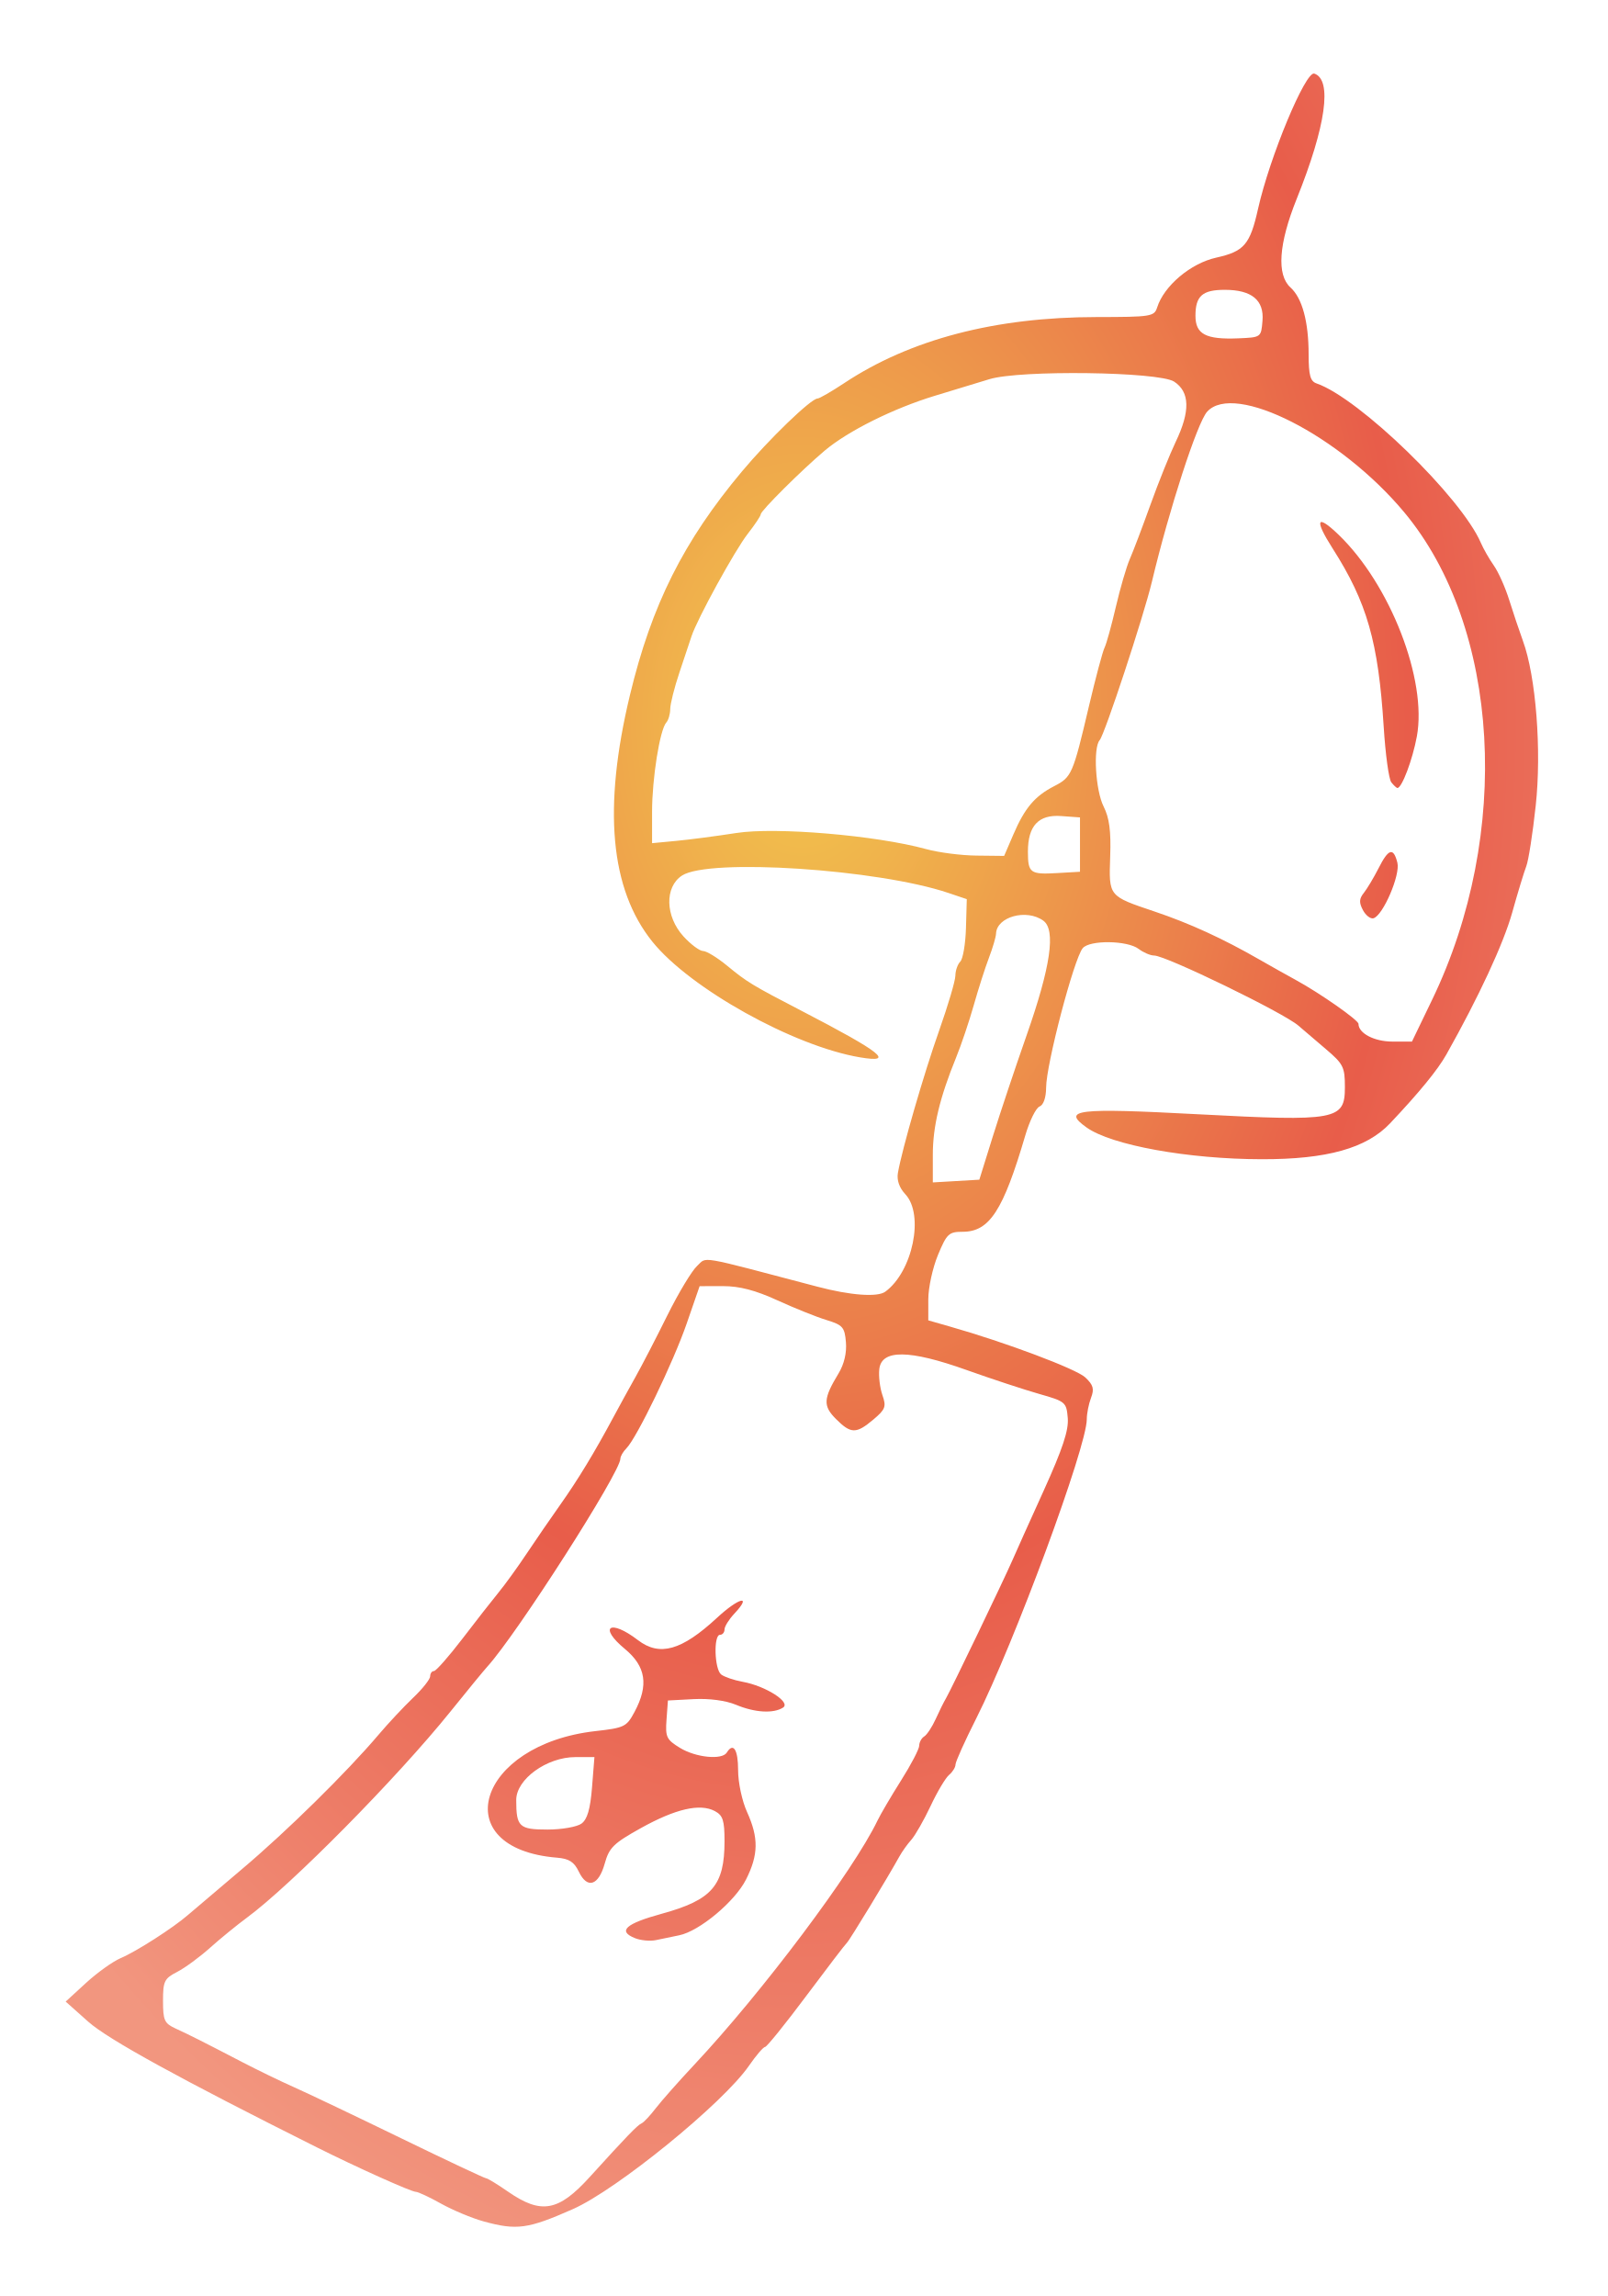
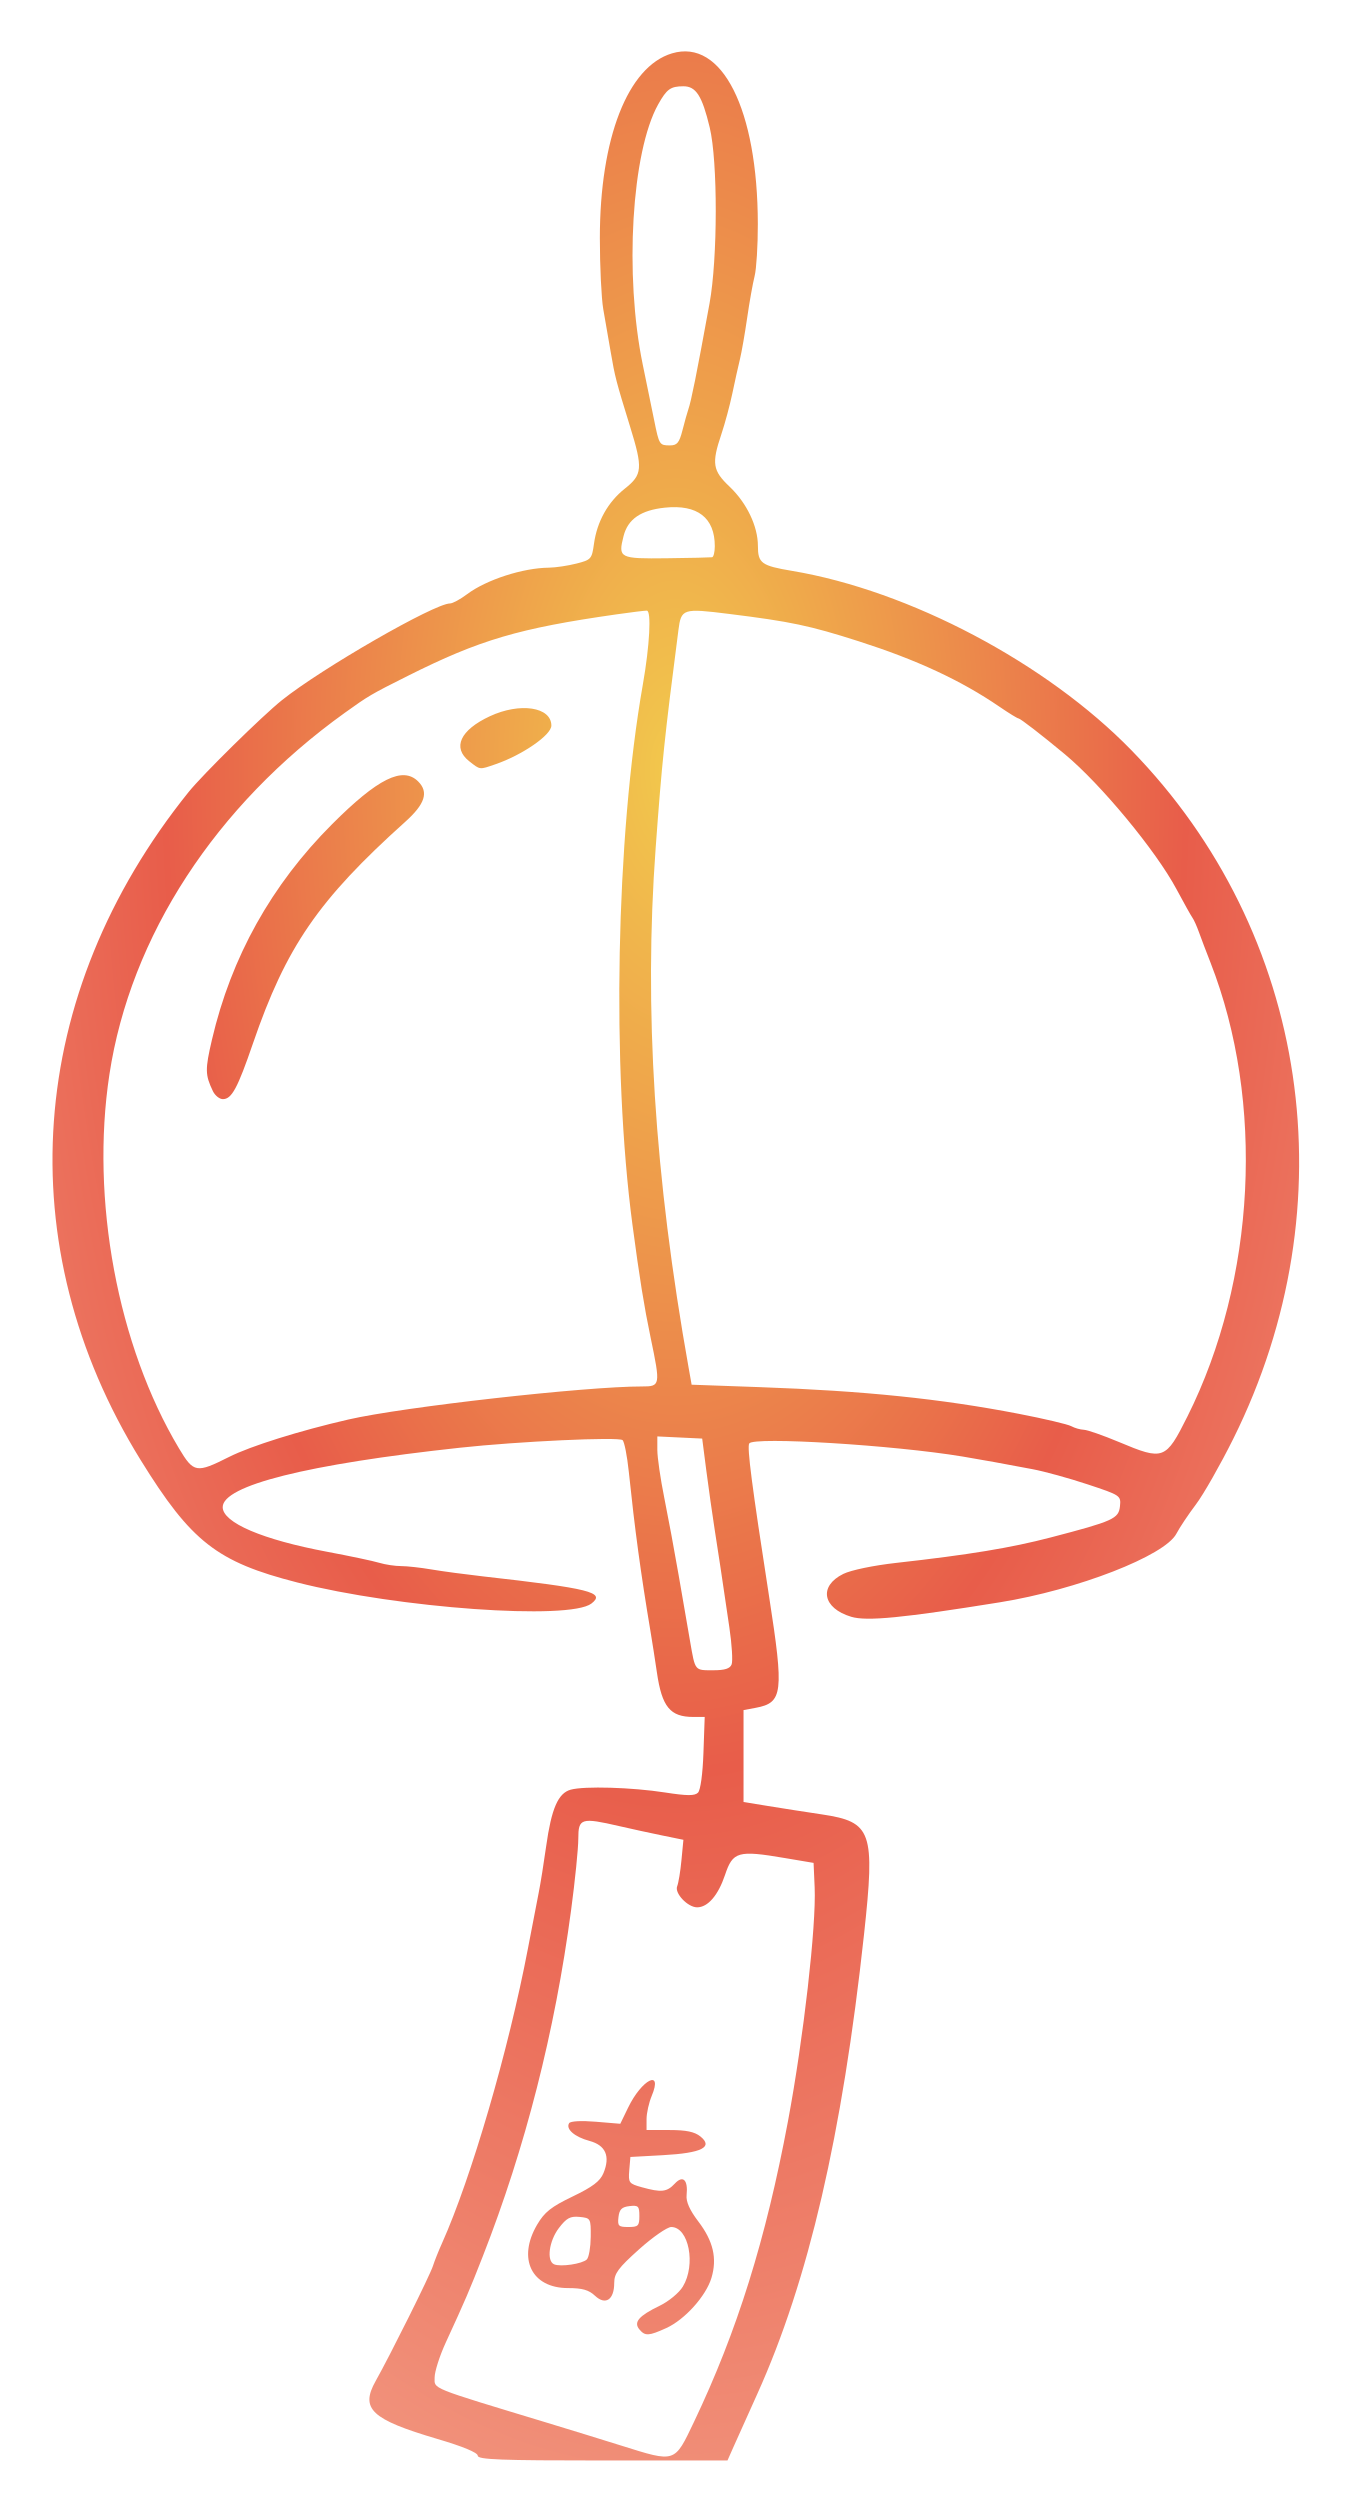
- <svg xmlns="http://www.w3.org/2000/svg" viewBox="30 50 355 507">
+ <svg xmlns="http://www.w3.org/2000/svg" viewBox="24 25 375 696">
  <defs>
    <radialGradient id="fw-icon-grad" cx="50%" cy="30%" r="75%">
      <stop offset="0%" stop-color="#F2C94C" />
      <stop offset="55%" stop-color="#E85D4A" />
      <stop offset="100%" stop-color="#F2967F" />
    </radialGradient>
  </defs>
-   <path d="M 136.81 540.53 C 134.23 539.82 130.01 538.06 127.43 536.62 C 124.86 535.18 122.33 534.00 121.83 534.00 C 120.83 534.00 108.81 528.60 100.00 524.19 C 69.85 509.11 53.86 500.33 49.50 496.44 L 44.50 491.99 L 49.00 487.86 C 51.48 485.59 54.93 483.12 56.67 482.38 C 60.09 480.94 68.25 475.70 71.50 472.87 C 72.60 471.91 77.93 467.39 83.35 462.81 C 93.25 454.46 106.55 441.38 113.65 433.00 C 115.75 430.52 119.16 426.88 121.23 424.90 C 123.31 422.93 125.00 420.79 125.00 420.15 C 125.00 419.52 125.37 419.00 125.83 419.00 C 126.28 419.00 129.09 415.81 132.08 411.91 C 135.06 408.01 138.67 403.39 140.09 401.66 C 141.52 399.92 144.34 396.02 146.35 393.00 C 148.37 389.98 151.70 385.12 153.76 382.22 C 157.64 376.74 161.28 370.74 165.43 363.00 C 166.76 360.52 168.98 356.48 170.37 354.00 C 171.76 351.52 174.91 345.44 177.37 340.47 C 179.83 335.51 182.79 330.60 183.93 329.56 C 186.23 327.48 183.50 327.01 210.50 334.12 C 217.80 336.05 223.79 336.49 225.50 335.23 C 231.56 330.80 234.15 318.21 229.93 313.71 C 228.60 312.29 228.01 310.61 228.29 309.00 C 229.21 303.72 234.03 287.07 237.42 277.50 C 239.36 272.00 240.97 266.58 240.98 265.45 C 240.99 264.32 241.48 262.92 242.07 262.33 C 242.65 261.75 243.22 258.41 243.32 254.91 L 243.50 248.55 L 239.50 247.20 C 223.91 241.92 186.52 239.47 180.61 243.34 C 176.74 245.87 176.90 252.36 180.94 256.78 C 182.56 258.55 184.51 260.00 185.26 260.00 C 186.02 260.00 188.41 261.46 190.58 263.25 C 194.97 266.87 196.15 267.58 206.95 273.18 C 224.75 282.41 227.76 284.81 219.91 283.48 C 205.23 281.00 182.37 268.26 174.06 257.93 C 164.74 246.33 163.11 228.46 169.11 203.50 C 173.90 183.56 180.94 169.52 193.86 154.09 C 199.82 146.97 209.12 138.00 210.54 138.00 C 210.96 138.00 213.59 136.48 216.40 134.62 C 230.99 124.94 249.76 120.02 272.18 120.01 C 284.21 120.00 284.90 119.89 285.54 117.89 C 287.05 113.12 292.92 108.16 298.55 106.90 C 304.78 105.51 306.05 104.02 307.83 96.08 C 310.38 84.69 318.32 65.61 320.24 66.25 C 324.26 67.59 322.83 77.80 316.37 93.88 C 312.37 103.82 311.89 110.68 314.99 113.49 C 317.58 115.83 318.99 121.05 318.99 128.28 C 319.00 132.89 319.36 134.19 320.75 134.67 C 330.15 137.91 352.70 159.80 357.03 169.88 C 357.59 171.19 358.88 173.44 359.89 174.88 C 360.91 176.32 362.43 179.75 363.29 182.50 C 364.15 185.25 365.51 189.30 366.31 191.50 C 369.19 199.35 370.47 215.72 369.14 227.91 C 368.48 234.04 367.54 240.05 367.06 241.27 C 366.58 242.50 365.18 247.10 363.95 251.50 C 362.03 258.36 356.58 270.11 349.40 282.87 C 347.48 286.27 343.45 291.20 336.98 298.05 C 331.78 303.56 323.03 306.01 308.64 305.98 C 292.40 305.96 275.46 302.89 269.96 298.97 C 264.40 295.01 267.70 294.62 294.60 296.05 C 325.20 297.67 327.00 297.34 327.00 290.08 C 327.00 285.61 326.67 284.95 322.75 281.62 C 320.41 279.63 317.70 277.31 316.72 276.47 C 313.39 273.60 287.45 261.00 284.88 261.00 C 284.05 261.00 282.51 260.34 281.44 259.53 C 278.94 257.64 270.62 257.54 269.10 259.38 C 267.16 261.72 261.04 285.03 261.02 290.14 C 261.01 292.37 260.44 294.00 259.57 294.34 C 258.78 294.64 257.37 297.50 256.43 300.69 C 251.53 317.36 248.51 322.00 242.58 322.00 C 239.54 322.00 239.09 322.42 237.13 327.13 C 235.96 329.96 235.00 334.36 235.00 336.92 L 235.00 341.56 L 239.75 342.92 C 252.07 346.42 267.67 352.29 269.66 354.15 C 271.44 355.82 271.69 356.70 270.93 358.68 C 270.42 360.03 270.00 362.15 270.00 363.40 C 270.00 369.50 253.98 412.83 245.57 429.50 C 243.07 434.45 241.02 439.01 241.01 439.63 C 241.01 440.25 240.37 441.28 239.60 441.92 C 238.83 442.56 236.98 445.65 235.51 448.79 C 234.03 451.93 232.11 455.29 231.25 456.26 C 230.38 457.22 229.19 458.90 228.59 459.99 C 226.06 464.57 217.57 478.54 217.03 479.00 C 216.71 479.27 212.66 484.56 208.04 490.75 C 203.42 496.94 199.33 502.00 198.96 502.00 C 198.58 502.00 196.97 503.88 195.39 506.17 C 189.67 514.45 166.21 533.54 156.50 537.82 C 146.57 542.21 144.12 542.54 136.81 540.53 Z M 160.21 530.75 C 168.47 521.65 170.79 519.24 171.72 518.85 C 172.17 518.66 173.58 517.15 174.85 515.50 C 176.12 513.85 179.94 509.54 183.33 505.92 C 198.40 489.84 218.48 463.08 223.79 452.00 C 224.45 450.62 226.79 446.64 228.99 443.15 C 231.20 439.66 233.00 436.20 233.00 435.46 C 233.00 434.72 233.50 433.81 234.10 433.44 C 234.71 433.06 235.84 431.35 236.62 429.63 C 237.39 427.91 238.43 425.82 238.92 425.00 C 239.97 423.23 251.70 398.84 253.59 394.50 C 254.30 392.85 257.41 385.93 260.50 379.13 C 264.66 369.94 266.03 365.82 265.80 363.14 C 265.51 359.64 265.31 359.46 259.50 357.81 C 256.20 356.87 249.00 354.50 243.50 352.54 C 230.82 348.01 224.68 347.94 224.18 352.32 C 224.00 353.87 224.31 356.44 224.86 358.04 C 225.76 360.62 225.55 361.20 222.86 363.47 C 219.07 366.66 217.91 366.64 214.62 363.35 C 211.71 360.44 211.80 358.86 215.18 353.28 C 216.42 351.23 217.01 348.73 216.81 346.39 C 216.53 343.06 216.12 342.59 212.50 341.48 C 210.30 340.81 205.42 338.85 201.66 337.13 C 196.81 334.91 193.31 334.00 189.66 334.00 L 184.50 334.01 L 181.65 342.25 C 178.68 350.85 170.62 367.52 168.33 369.82 C 167.60 370.55 167.00 371.58 167.00 372.12 C 167.00 375.11 144.13 410.86 137.64 418.00 C 136.89 418.82 133.19 423.32 129.43 428.00 C 117.58 442.70 94.31 466.25 84.50 473.48 C 82.30 475.10 78.64 478.09 76.36 480.13 C 74.09 482.16 70.83 484.56 69.11 485.44 C 66.28 486.90 66.00 487.49 66.00 491.86 C 66.00 496.13 66.31 496.80 68.75 497.92 C 71.82 499.33 74.70 500.78 83.53 505.37 C 86.84 507.09 92.01 509.60 95.03 510.94 C 98.04 512.28 108.66 517.34 118.63 522.19 C 128.60 527.03 137.02 531.00 137.34 531.00 C 137.67 531.00 139.86 532.34 142.21 533.97 C 149.51 539.02 153.32 538.34 160.21 530.75 Z M 170.17 477.96 C 166.35 476.40 168.16 474.78 176.18 472.58 C 187.26 469.53 190.00 466.36 190.00 456.58 C 190.00 451.97 189.65 450.88 187.86 449.92 C 184.59 448.18 179.22 449.41 171.58 453.65 C 165.49 457.04 164.53 457.98 163.55 461.49 C 162.19 466.40 159.68 467.19 157.83 463.31 C 156.79 461.14 155.69 460.43 152.99 460.21 C 128.31 458.19 135.31 435.20 161.51 432.26 C 167.90 431.54 168.37 431.31 170.13 428.02 C 173.29 422.12 172.65 417.97 168.00 414.12 C 162.06 409.21 164.70 407.43 170.88 412.17 C 175.67 415.84 180.53 414.47 188.32 407.26 C 193.17 402.76 196.21 402.02 192.17 406.32 C 190.98 407.59 190.00 409.16 190.00 409.81 C 190.00 410.47 189.55 411.00 189.00 411.00 C 187.55 411.00 187.77 418.57 189.25 419.75 C 189.94 420.29 192.07 421.02 194.00 421.37 C 199.09 422.29 204.75 425.91 202.92 427.07 C 200.78 428.43 196.68 428.18 192.54 426.45 C 190.26 425.50 186.66 425.02 183.17 425.20 L 177.50 425.50 L 177.19 429.73 C 176.91 433.59 177.18 434.14 180.19 435.98 C 183.69 438.11 189.46 438.68 190.50 437.00 C 191.94 434.67 193.00 436.33 193.00 440.89 C 193.00 443.63 193.87 447.70 194.98 450.14 C 197.56 455.83 197.50 459.58 194.75 465.03 C 192.29 469.91 184.43 476.46 179.98 477.35 C 178.47 477.66 176.17 478.13 174.87 478.41 C 173.56 478.69 171.45 478.49 170.17 477.96 Z M 158.41 452.69 C 159.70 451.74 160.35 449.53 160.74 444.69 L 161.27 438.00 L 157.07 438.00 C 150.75 438.00 144.00 442.89 144.00 447.47 C 144.00 453.40 144.64 454.00 150.92 454.00 C 154.05 454.00 157.42 453.41 158.41 452.69 Z M 249.23 301.00 C 250.86 295.77 254.24 285.65 256.75 278.50 C 262.02 263.47 263.20 255.35 260.41 253.31 C 256.71 250.61 250.08 252.43 249.96 256.18 C 249.93 256.91 249.23 259.30 248.39 261.50 C 247.55 263.70 246.04 268.43 245.03 272.00 C 244.02 275.57 242.27 280.75 241.15 283.50 C 237.52 292.40 236.00 298.75 236.00 304.99 L 236.00 311.10 L 241.13 310.80 L 246.27 310.50 L 249.23 301.00 Z M 346.27 270.75 C 363.94 234.13 361.31 188.51 340.07 163.08 C 325.95 146.18 302.59 134.27 296.58 140.91 C 294.41 143.31 288.22 162.35 284.37 178.50 C 282.54 186.15 273.95 212.20 272.84 213.45 C 271.37 215.12 271.93 224.56 273.72 228.10 C 274.98 230.60 275.37 233.50 275.17 239.09 C 274.87 248.00 274.74 247.83 285.00 251.29 C 292.71 253.89 300.05 257.25 308.09 261.87 C 310.61 263.31 314.21 265.34 316.09 266.36 C 321.47 269.29 330.00 275.26 330.00 276.09 C 330.00 278.17 333.50 280.00 337.48 280.00 L 341.81 280.00 L 346.27 270.75 Z M 330.99 250.98 C 330.10 249.32 330.14 248.46 331.18 247.17 C 331.91 246.25 333.37 243.81 334.42 241.75 C 336.63 237.37 337.72 237.04 338.59 240.50 C 339.27 243.20 335.43 252.13 333.32 252.77 C 332.67 252.96 331.62 252.16 330.99 250.98 Z M 268.50 236.50 L 268.50 230.50 L 264.34 230.20 C 259.35 229.83 257.00 232.35 257.00 238.06 C 257.00 242.78 257.50 243.14 263.46 242.79 L 268.50 242.50 L 268.50 236.50 Z M 253.80 234.24 C 256.31 228.41 258.51 225.81 262.79 223.60 C 266.67 221.61 266.93 221.00 270.46 206.00 C 271.95 199.68 273.51 193.82 273.93 193.00 C 274.34 192.18 275.46 188.12 276.42 184.00 C 277.38 179.88 278.76 175.15 279.48 173.50 C 280.21 171.85 282.26 166.45 284.04 161.50 C 285.82 156.55 288.34 150.28 289.64 147.56 C 292.88 140.80 292.77 136.55 289.29 134.27 C 285.93 132.07 255.25 131.66 248.50 133.73 C 246.30 134.40 240.90 136.05 236.50 137.38 C 227.31 140.17 217.30 145.15 212.13 149.50 C 207.08 153.76 198.00 162.79 198.00 163.56 C 198.00 163.92 196.71 165.85 195.14 167.86 C 192.31 171.47 183.97 186.66 182.71 190.50 C 182.35 191.60 181.15 195.20 180.04 198.50 C 178.93 201.80 178.02 205.42 178.01 206.55 C 178.01 207.68 177.61 209.03 177.14 209.55 C 175.72 211.13 174.00 221.89 174.00 229.26 L 174.00 236.19 L 179.25 235.69 C 182.14 235.42 188.15 234.64 192.62 233.94 C 201.35 232.58 223.45 234.46 234.50 237.49 C 237.25 238.25 242.26 238.90 245.63 238.93 L 251.75 239.00 L 253.80 234.24 Z M 337.25 222.75 C 336.70 222.06 335.95 216.55 335.57 210.50 C 334.39 191.75 331.89 183.02 324.31 171.14 C 320.19 164.69 320.73 163.39 325.60 168.07 C 337.02 179.06 345.20 200.14 342.89 212.62 C 341.94 217.77 339.59 224.00 338.60 224.00 C 338.40 224.00 337.80 223.44 337.25 222.75 Z M 308.80 120.85 C 309.19 116.28 306.41 114.00 300.48 114.00 C 295.53 114.00 294.00 115.35 294.00 119.73 C 294.00 123.81 296.29 125.01 303.50 124.71 C 308.49 124.50 308.50 124.49 308.80 120.85 Z" fill="url(#fw-icon-grad)" fill-rule="evenodd" />
+   <path d="M 157.00 708.66 C 157.00 707.81 152.85 706.09 145.75 704.00 C 127.35 698.57 124.22 695.62 128.59 687.86 C 132.63 680.68 143.77 658.32 144.54 655.82 C 144.94 654.55 146.07 651.70 147.06 649.50 C 155.21 631.34 165.57 595.81 170.97 567.50 C 172.12 561.45 173.47 554.48 173.96 552.00 C 174.46 549.52 175.40 543.67 176.05 539.00 C 177.52 528.50 179.38 524.22 182.87 523.25 C 186.67 522.20 199.93 522.59 209.17 524.03 C 215.29 524.98 217.41 524.99 218.32 524.08 C 219.02 523.39 219.64 518.83 219.84 512.95 L 220.19 503.00 L 217.03 503.00 C 210.56 503.00 208.28 500.21 206.88 490.60 C 206.39 487.24 205.58 482.02 205.07 479.00 C 202.38 462.96 200.73 450.78 199.05 434.67 C 198.60 430.36 197.83 426.43 197.34 425.94 C 196.37 424.97 168.26 426.28 152.00 428.05 C 109.52 432.66 86.00 438.55 86.00 444.59 C 86.00 448.92 97.10 453.65 115.15 457.03 C 121.39 458.20 127.88 459.57 129.57 460.08 C 131.26 460.59 134.00 461.00 135.65 461.00 C 137.31 461.00 141.10 461.42 144.08 461.93 C 147.06 462.44 153.55 463.31 158.50 463.87 C 188.32 467.23 192.67 468.32 188.66 471.42 C 182.58 476.14 134.81 472.72 106.76 465.56 C 84.41 459.85 77.23 454.24 63.17 431.50 C 26.21 371.72 31.22 301.80 76.51 245.50 C 80.43 240.63 96.99 224.33 102.50 219.92 C 113.61 211.04 144.96 193.00 149.29 193.00 C 150.02 193.00 152.16 191.84 154.06 190.41 C 159.39 186.41 169.55 183.11 176.81 183.04 C 178.63 183.02 182.06 182.51 184.43 181.91 C 188.56 180.87 188.78 180.63 189.36 176.41 C 190.21 170.20 193.25 164.76 197.96 161.03 C 202.86 157.15 203.01 155.42 199.43 143.82 C 195.48 131.01 195.21 129.95 194.02 123.00 C 193.41 119.42 192.48 114.06 191.95 111.08 C 191.43 108.10 191.00 99.20 191.00 91.29 C 191.00 63.48 198.78 43.54 211.07 39.86 C 225.01 35.68 234.93 55.40 234.98 87.38 C 234.99 93.37 234.59 99.90 234.08 101.88 C 233.58 103.87 232.64 109.10 232.01 113.50 C 231.37 117.90 230.47 123.08 230.00 125.00 C 229.53 126.92 228.58 131.20 227.89 134.50 C 227.20 137.80 225.82 142.93 224.82 145.91 C 222.08 154.04 222.40 156.02 227.12 160.49 C 231.88 165.00 235.00 171.52 235.00 176.96 C 235.00 181.79 235.96 182.50 244.50 183.93 C 277.21 189.42 315.35 209.58 339.00 233.88 C 388.54 284.75 399.73 360.39 367.36 425.53 C 363.74 432.81 359.05 441.04 356.94 443.84 C 354.83 446.63 352.39 450.29 351.52 451.96 C 348.34 458.11 323.91 467.61 302.37 471.08 C 275.36 475.43 265.31 476.41 261.00 475.12 C 252.99 472.72 251.85 466.60 258.77 463.18 C 260.92 462.12 267.16 460.82 273.50 460.11 C 293.79 457.84 305.43 455.92 316.50 453.03 C 333.98 448.47 335.45 447.80 335.80 444.32 C 336.10 441.38 335.95 441.28 326.80 438.25 C 321.69 436.55 314.80 434.65 311.50 434.03 C 304.08 432.61 296.61 431.26 292.00 430.50 C 272.84 427.32 233.79 424.92 232.59 426.85 C 231.94 427.91 233.29 438.36 238.12 469.50 C 242.28 496.31 241.96 499.03 234.43 500.45 L 231.00 501.09 L 231.00 513.89 L 231.00 526.68 L 237.75 527.78 C 241.46 528.39 248.25 529.45 252.82 530.13 C 266.75 532.22 267.66 534.82 264.55 563.50 C 258.48 619.42 249.08 659.90 234.82 691.50 C 232.09 697.55 229.11 704.19 228.19 706.25 L 226.53 710.00 L 191.76 710.00 C 163.34 710.00 157.00 709.76 157.00 708.66 Z M 217.21 699.25 C 229.22 674.05 237.21 648.49 243.38 615.50 C 247.70 592.44 251.27 561.17 250.80 550.46 L 250.50 543.63 L 242.50 542.28 C 229.44 540.06 228.02 540.47 225.84 547.00 C 223.94 552.66 221.06 556.00 218.08 556.00 C 215.47 556.00 211.75 552.08 212.52 550.15 C 212.89 549.24 213.43 545.96 213.72 542.85 L 214.26 537.20 L 208.38 536.00 C 205.15 535.34 199.77 534.17 196.44 533.40 C 185.79 530.94 185.00 531.18 185.00 536.88 C 185.00 539.57 184.10 548.53 182.99 556.80 C 178.48 590.64 170.25 622.91 158.42 653.13 C 154.70 662.65 153.58 665.26 148.08 677.21 C 146.39 680.90 145.00 685.25 145.00 686.89 C 145.00 690.17 143.25 689.47 176.00 699.40 C 182.32 701.32 191.78 704.23 197.00 705.87 C 212.14 710.62 211.73 710.75 217.21 699.25 Z M 202.00 673.50 C 200.33 671.49 201.83 669.74 207.68 666.91 C 210.16 665.71 213.05 663.33 214.09 661.61 C 217.81 655.52 215.77 645.00 210.87 645.00 C 209.76 645.00 205.74 647.79 201.93 651.20 C 196.12 656.41 195.00 657.92 195.00 660.58 C 195.00 665.26 192.57 666.88 189.66 664.15 C 187.92 662.51 186.11 662.00 182.11 662.00 C 171.98 662.00 167.99 653.81 173.53 644.36 C 175.59 640.85 177.42 639.39 183.41 636.51 C 188.99 633.83 191.07 632.25 192.00 630.01 C 193.95 625.30 192.63 622.25 188.11 621.03 C 183.97 619.92 181.44 617.72 182.44 616.10 C 182.80 615.52 185.82 615.35 189.87 615.69 L 196.69 616.26 L 198.87 611.76 C 202.70 603.85 208.61 600.91 205.44 608.49 C 204.65 610.39 204.00 613.30 204.00 614.97 L 204.00 618.00 L 210.39 618.00 C 215.04 618.00 217.38 618.49 218.99 619.79 C 222.66 622.76 219.38 624.41 208.60 625.00 L 199.50 625.50 L 199.19 629.19 C 198.90 632.69 199.07 632.93 202.69 633.93 C 208.13 635.44 209.67 635.27 211.86 632.92 C 214.15 630.46 215.60 631.87 215.15 636.15 C 214.96 637.95 216.02 640.31 218.39 643.43 C 222.57 648.90 223.70 653.72 222.07 659.16 C 220.55 664.22 214.64 670.79 209.50 673.13 C 204.60 675.36 203.59 675.41 202.00 673.50 Z M 187.37 654.03 C 187.95 653.45 188.43 650.63 188.46 647.74 C 188.50 642.58 188.45 642.50 185.34 642.19 C 182.75 641.94 181.73 642.49 179.59 645.29 C 176.85 648.89 176.11 654.44 178.25 655.38 C 180.04 656.17 186.14 655.26 187.37 654.03 Z M 202.00 641.93 C 202.00 639.18 201.72 638.90 199.25 639.18 C 197.09 639.43 196.43 640.09 196.18 642.25 C 195.90 644.72 196.18 645.00 198.93 645.00 C 201.69 645.00 202.00 644.69 202.00 641.93 Z M 227.69 488.36 C 228.04 487.45 227.76 482.84 227.06 478.11 C 224.71 462.12 224.17 458.52 222.99 451.00 C 222.35 446.88 221.29 439.45 220.65 434.50 L 219.49 425.50 L 213.25 425.20 L 207.00 424.90 L 207.00 428.67 C 207.00 430.74 207.87 436.72 208.93 441.97 C 209.99 447.21 211.79 456.90 212.93 463.50 C 214.07 470.10 215.51 478.43 216.13 482.00 C 217.57 490.30 217.34 490.00 222.59 490.00 C 225.82 490.00 227.24 489.54 227.69 488.36 Z M 87.82 430.59 C 93.80 427.58 107.36 423.33 121.00 420.19 C 136.21 416.69 187.09 410.97 202.75 410.99 C 207.85 411.00 207.91 410.70 205.14 397.43 C 203.31 388.67 202.07 380.95 200.08 366.00 C 194.25 322.11 195.48 258.16 202.98 215.50 C 204.87 204.75 205.39 195.00 204.07 195.00 C 203.42 195.00 199.65 195.46 195.69 196.03 C 168.38 199.93 157.59 203.11 137.50 213.18 C 127.26 218.31 126.58 218.72 120.00 223.44 C 84.00 249.27 60.32 285.65 54.46 324.13 C 49.16 358.95 56.74 399.65 73.84 428.25 C 77.93 435.08 78.66 435.20 87.82 430.59 Z M 354.57 419.37 C 373.64 381.25 376.16 331.77 361.01 293.00 C 359.82 289.98 358.37 286.15 357.78 284.50 C 357.19 282.85 356.38 281.05 355.98 280.50 C 355.58 279.95 353.57 276.35 351.51 272.50 C 345.81 261.84 330.51 243.35 320.49 235.01 C 314.06 229.66 308.03 225.00 307.53 225.00 C 307.24 225.00 304.87 223.54 302.25 221.75 C 291.52 214.41 279.23 208.70 263.00 203.51 C 249.35 199.15 244.19 198.06 227.00 195.92 C 214.04 194.30 213.64 194.43 212.86 200.51 C 209.00 230.34 208.28 237.22 206.54 261.00 C 203.24 305.95 206.18 352.30 215.75 406.00 L 216.55 410.50 L 235.53 411.18 C 264.56 412.21 285.84 414.40 307.50 418.58 C 314.65 419.96 321.28 421.52 322.24 422.05 C 323.19 422.57 324.77 423.02 325.74 423.05 C 326.71 423.07 331.10 424.61 335.50 426.45 C 347.94 431.67 348.52 431.46 354.57 419.37 Z M 83.26 328.75 C 81.10 324.23 81.07 322.77 83.01 314.44 C 88.38 291.42 99.60 271.31 116.47 254.44 C 129.19 241.71 136.13 238.27 140.43 242.57 C 143.40 245.55 142.34 248.84 136.79 253.82 C 112.62 275.54 103.66 288.58 94.42 315.50 C 90.14 327.97 88.51 331.00 86.05 331.00 C 85.11 331.00 83.85 329.99 83.26 328.75 Z M 154.63 236.93 C 149.85 233.16 152.10 228.26 160.38 224.40 C 168.78 220.49 177.50 221.81 177.50 227.01 C 177.50 229.62 169.42 235.20 161.93 237.77 C 157.40 239.33 157.74 239.37 154.63 236.93 Z M 222.25 180.14 C 222.66 180.06 223.00 178.68 223.00 177.07 C 223.00 169.13 218.17 165.39 209.12 166.33 C 202.44 167.02 198.80 169.51 197.60 174.24 C 196.04 180.38 196.44 180.58 209.64 180.42 C 216.16 180.34 221.84 180.21 222.25 180.14 Z M 214.01 144.75 C 214.61 142.41 215.33 139.82 215.62 139.00 C 216.45 136.61 217.88 129.47 221.53 109.50 C 223.82 96.98 223.85 69.99 221.59 60.51 C 219.47 51.67 217.77 49.00 214.23 49.02 C 210.67 49.04 209.64 49.78 207.24 54.05 C 199.84 67.29 197.80 101.56 202.94 126.50 C 204.08 132.00 205.51 138.97 206.12 142.00 C 207.50 148.86 207.59 149.00 210.52 149.00 C 212.51 149.00 213.11 148.27 214.01 144.75 Z" fill="url(#fw-icon-grad)" fill-rule="evenodd" />
</svg>
